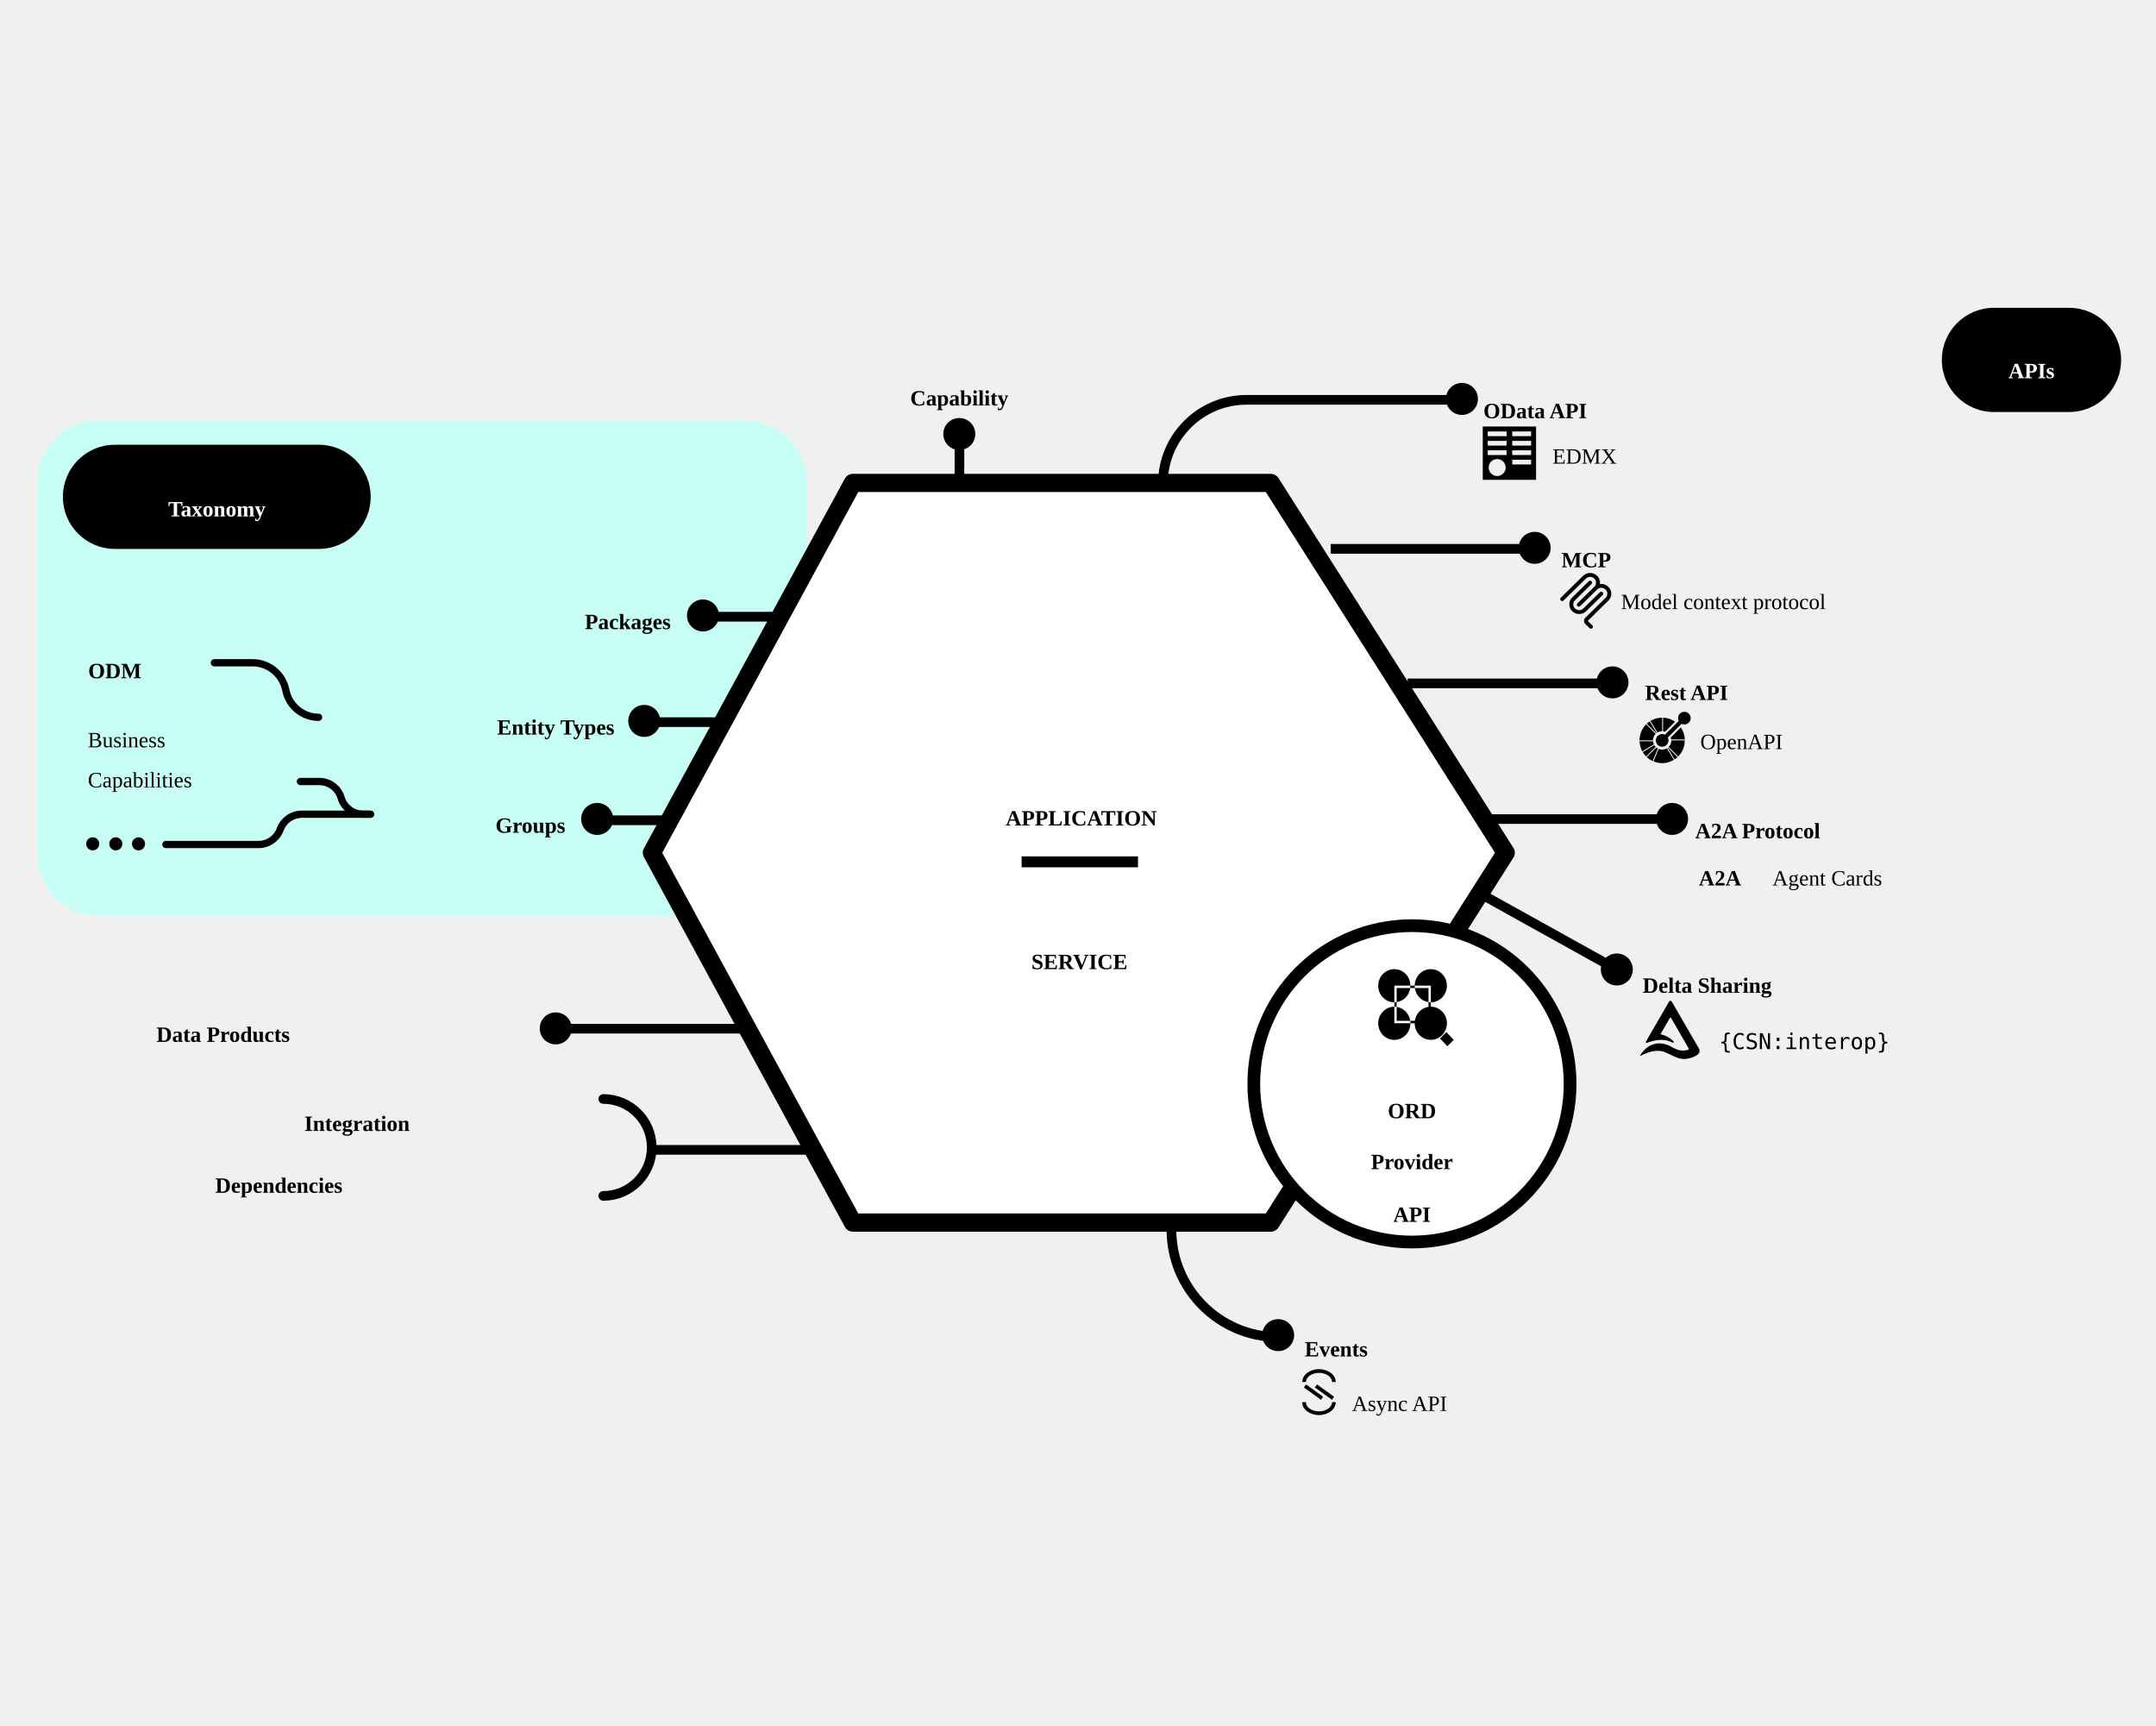
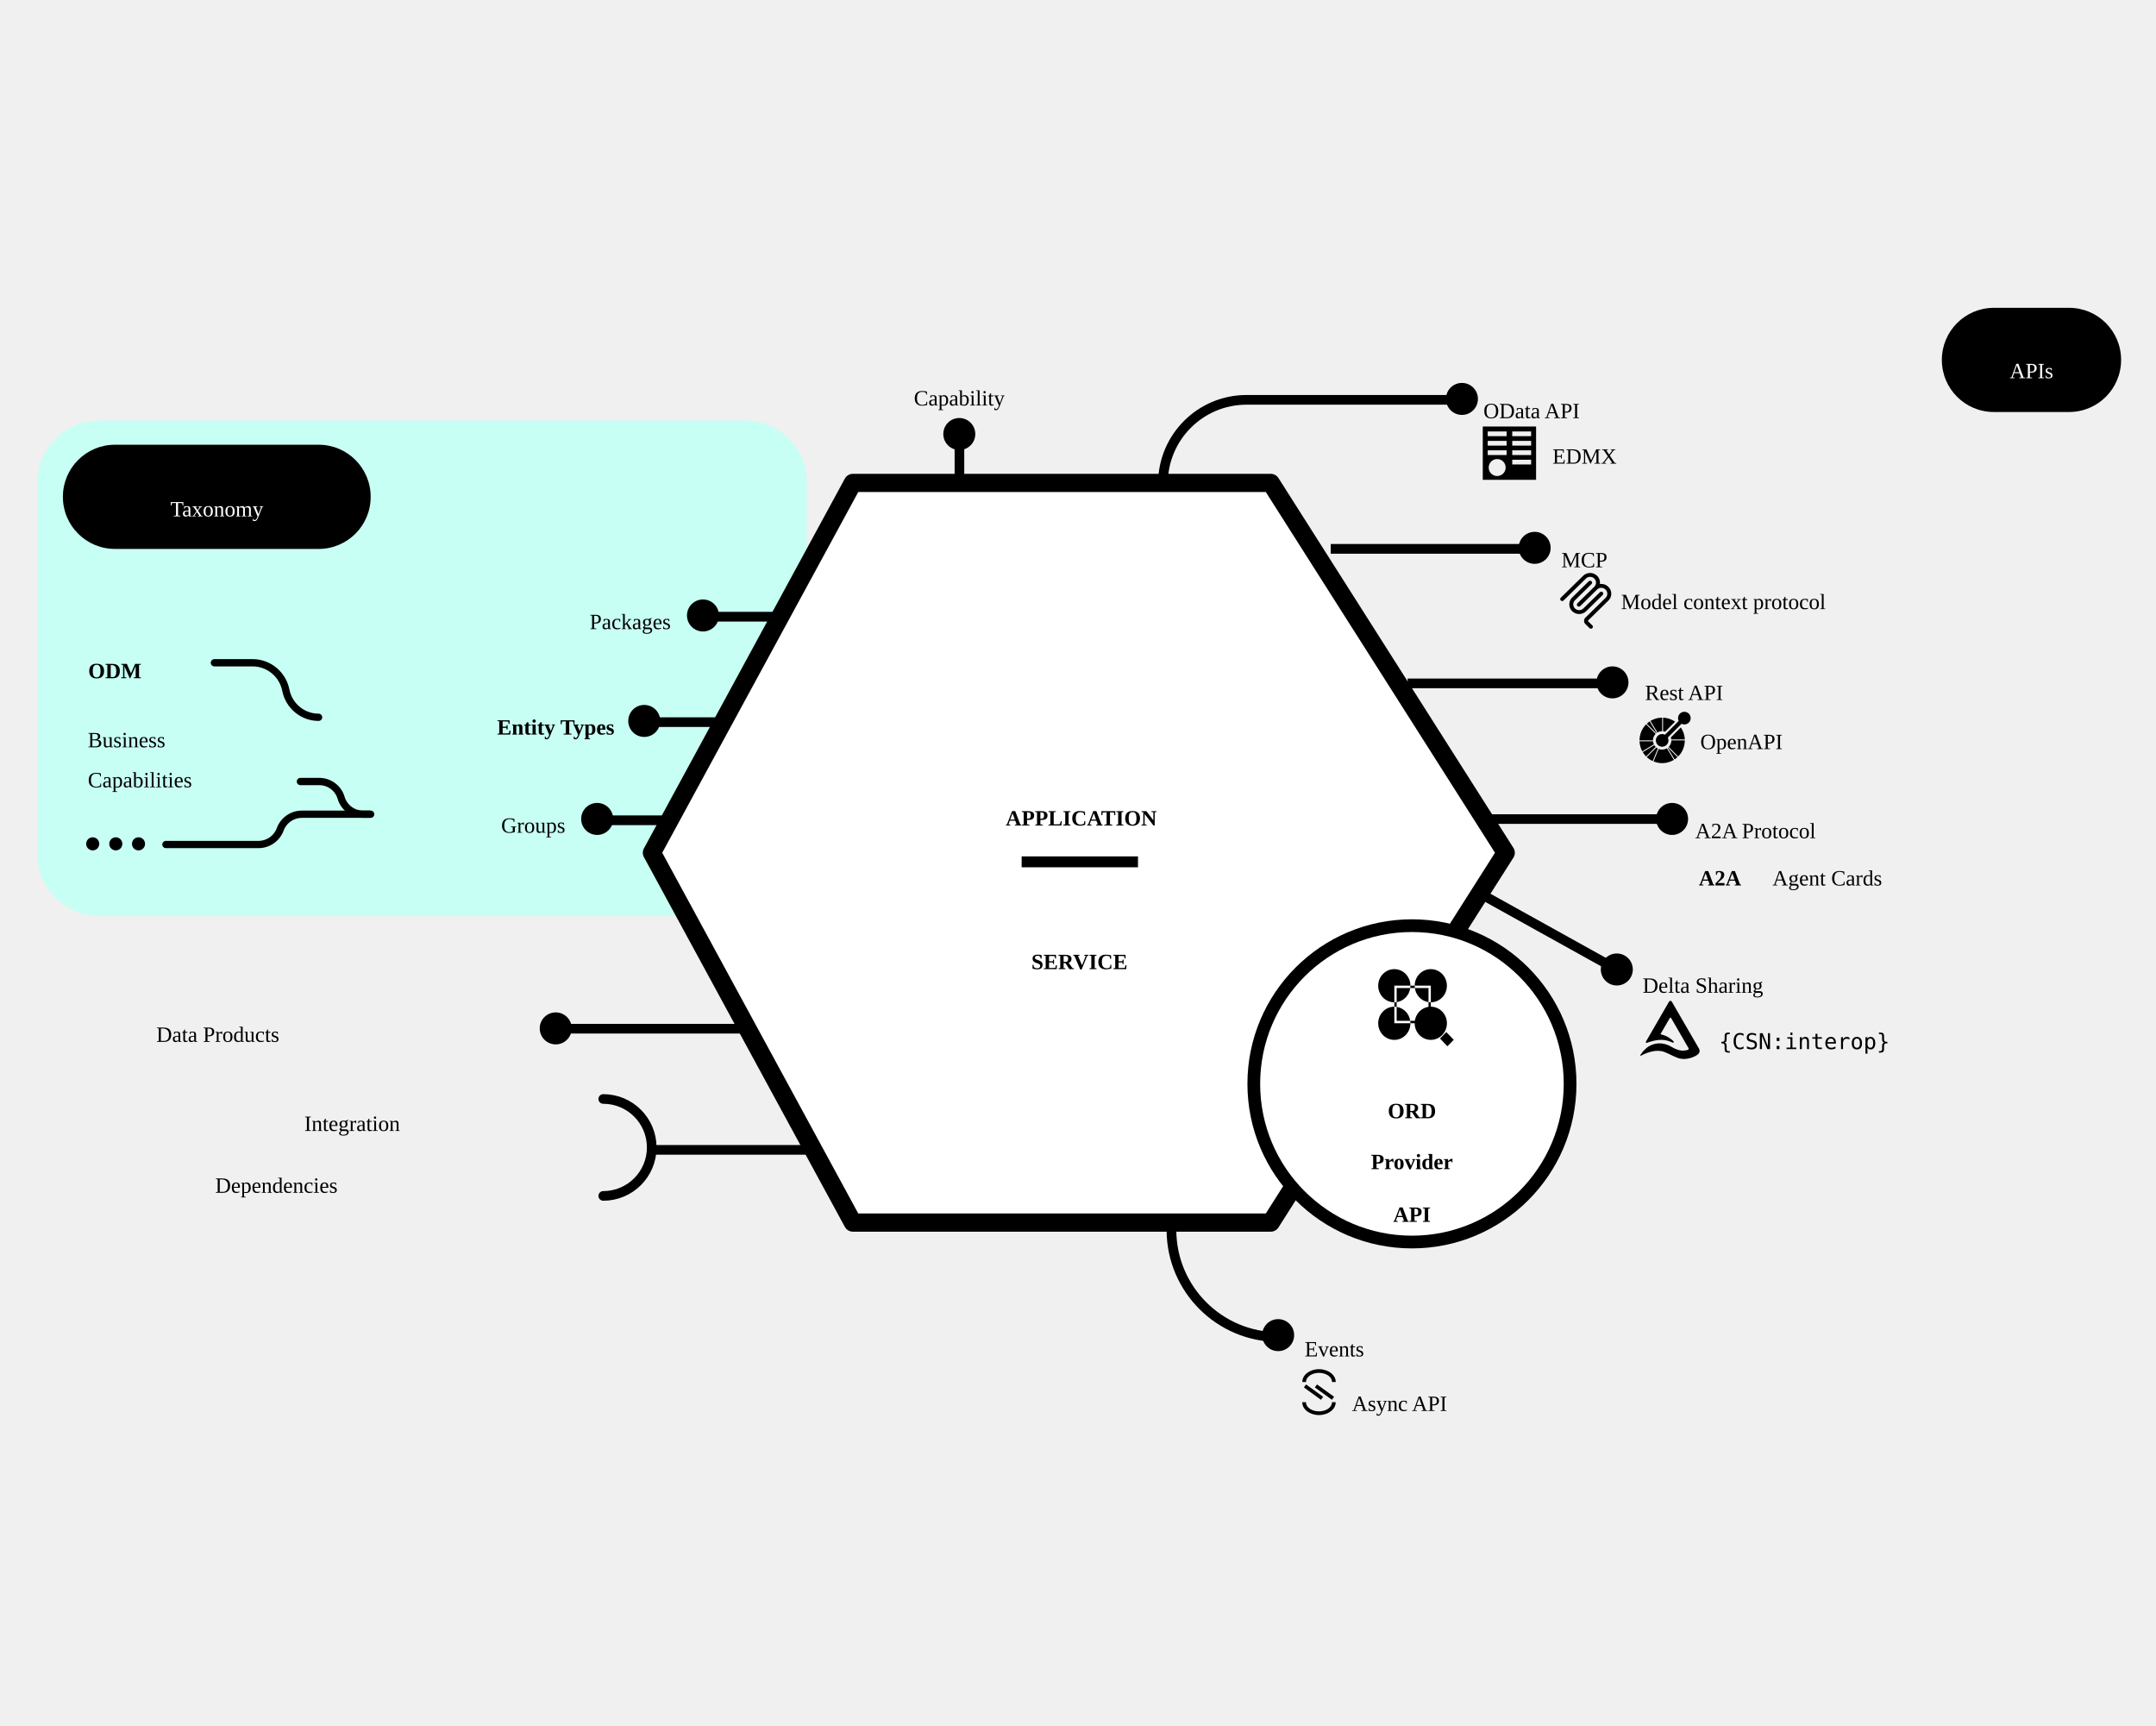
<svg xmlns="http://www.w3.org/2000/svg" width="1423" height="1138" viewBox="46 -103 1186 949" font-family="inherit" style="width: 100%; height: auto;">
  <g>
    <rect fill="#C7FFF4" rx="34" height="272.6" width="423.2" y="128.2" x="66.6" id="taxonomy-box" />
    <g fill="#000000" id="connectors">
      <path id="svg_1" d="m893.65,201.54c1.47,0 2.67,-1.2 2.67,-2.67c0,-1.47 -1.2,-2.67 -2.67,-2.67l0,2.67l0,2.67zm-115.62,-2.67l0,2.67l115.62,0l0,-2.67l0,-2.67l-115.62,0l0,2.67z" />
      <path id="svg_2" d="m433.83,238.85c-1.47,0 -2.67,-1.19 -2.67,-2.66c0,-1.47 1.2,-2.67 2.67,-2.67l0,2.67l0,2.66zm44.65,-2.66l0,2.66l-44.65,0l0,-2.66l0,-2.67l44.65,0l0,2.67z" />
      <path id="svg_3" d="m399.84,296.83c-1.47,0 -2.66,-1.19 -2.66,-2.66c0,-1.48 1.19,-2.67 2.66,-2.67l0,2.67l0,2.66zm46.32,-2.66l0,2.66c-14.25,0 -18.7,0 -23.16,0c-4.45,0 -8.91,0 -23.16,0l0,-2.66l0,-2.67c14.25,0 18.71,0 23.16,0c4.46,0 8.91,0 23.16,0l0,2.67z" />
      <path id="svg_4" d="m375.85,350.81c-1.47,0 -2.66,-1.19 -2.66,-2.66c0,-1.48 1.19,-2.67 2.66,-2.67l0,2.67l0,2.66zm38.99,-2.66l0,2.66l-38.99,0l0,-2.66l0,-2.67l38.99,0l0,2.67z" />
      <path id="svg_5" d="m350.53,460.1c-1.47,0 -2.67,1.2 -2.67,2.67c0,1.47 1.2,2.66 2.67,2.66l0,-2.66l0,-2.67zm111.96,2.67l0,-2.67l-111.96,0l0,2.67l0,2.66l111.96,0l0,-2.66z" />
      <path id="svg_6" d="m404.51,526.74c-1.47,0 -2.67,1.2 -2.67,2.67c0,1.47 1.2,2.66 2.67,2.66l0,-2.66l0,-2.67zm94.63,2.67l0,-2.67l-94.63,0l0,2.67l0,2.66l94.63,0l0,-2.66z" />
      <path id="svg_7" d="m936.3,275.51c1.47,0 2.67,-1.2 2.67,-2.67c0,-1.47 -1.2,-2.66 -2.67,-2.66l0,2.66l0,2.67zm-115.95,-2.67l0,2.67l115.95,0l0,-2.67l0,-2.66l-115.95,0l0,2.66z" />
      <path id="svg_8" d="m852.33,119.57c1.48,0 2.67,-1.2 2.67,-2.67c0,-1.47 -1.19,-2.66 -2.67,-2.66l0,2.66l0,2.67zm-120.62,-2.67l0,2.67l120.62,0l0,-2.67l0,-2.66l-120.62,0l0,2.66zm-45.98,45.98l2.67,0c0,-23.92 19.39,-43.31 43.31,-43.31l0,-2.67l0,-2.66c-26.87,0 -48.64,21.78 -48.64,48.64l2.66,0z" />
      <path id="svg_9" d="m938.93,429.12c1.28,0.71 1.75,2.33 1.04,3.62c-0.72,1.29 -2.34,1.75 -3.63,1.04l1.29,-2.33l1.3,-2.33zm-79.27,-40.99l1.3,-2.33l77.97,43.32l-1.3,2.33l-1.29,2.33l-77.97,-43.32l1.29,-2.33z" />
      <path id="svg_10" d="m749.37,629.7c1.48,0 2.67,1.19 2.67,2.67c0,1.47 -1.19,2.66 -2.67,2.66l0,-2.66l0,-2.67zm-58.96,-56.3l2.67,0l-2.67,0zm0,-5.34l2.67,0l0,5.34l-2.67,0l-2.67,0l0,-5.34l2.67,0zm0,5.34l2.67,0c0,31.1 25.2,56.3 56.29,56.3l0,2.67l0,2.66c-34.03,0 -61.63,-27.59 -61.63,-61.63l2.67,0z" />
    </g>
    <g stroke-linecap="round" stroke-width="5.3" stroke="#000000" fill="none" id="connector-lines">
      <path d="m573.78,162.22l0,-27.32" id="cl-capability" />
      <path d="m863.33,347.48l102.96,0" id="cl-a2a" />
      <path d="m377.85,554.73c14.72,0 26.66,-11.93 26.66,-26.66c0,-14.72 -11.94,-26.65 -26.66,-26.65" id="cl-integration" />
    </g>
    <g id="hexagon-application-service">
      <polygon stroke-linejoin="round" stroke-width="10" stroke="#000000" fill="#FFFFFF" points="515.15,162.6 745.05,162.6 874.3,366.0 745.05,569.4 515.15,569.4 404.6,366.0" id="hexagon-shape" />
      <text id="svg_11" fill="#000000" font-weight="800" font-size="2.2rem" text-anchor="middle" y="351" x="640.8">APPLICATION</text>
      <line id="svg_12" stroke-width="6" stroke="#000000" y2="371" x2="672" y1="371" x1="608" />
      <text id="svg_13" fill="#000000" font-weight="800" font-size="2.2rem" text-anchor="middle" y="430" x="639.8">SERVICE</text>
    </g>
    <g id="ord-provider-circle">
      <circle id="svg_14" stroke-width="7" stroke="#000000" fill="#FFFFFF" r="87" cy="493.1" cx="822.7" />
      <g id="ord-glyph">
        <path id="svg_15" fill="#000000" d="m821.77,440.41c0.06,-0.42 0.09,-0.85 0.09,-1.28c0,-0.01 0,-0.02 0,-0.04l2.35,0c0,0.02 0,0.03 0,0.04c0,0.43 0.03,0.86 0.09,1.28l-2.53,0zm-7.48,7.75l0,-7.75l7.48,0c-0.54,4 -3.6,7.16 -7.48,7.75zm0,2.61l0,-2.61c-0.41,0.06 -0.84,0.09 -1.27,0.09l0,-7.84l0,-1.32l1.27,0l7.57,0c-0.01,-5.02 -3.98,-9.08 -8.86,-9.08c-4.9,0 -8.86,4.08 -8.86,9.12c0,5.04 3.96,9.12 8.86,9.12c0,0 0.01,0 0.02,0l0,2.42c-0.01,0 -0.02,0 -0.02,0c-4.9,0 -8.86,4.08 -8.86,9.12c0,5.04 3.96,9.13 8.86,9.13c4.89,0 8.86,-4.09 8.86,-9.13c0,-0.01 0,-0.02 0,-0.03l9.95,0l1.28,0l0,-1.31l0,-10.2c4.89,-0.01 8.84,-4.09 8.84,-9.12c0,-5.04 -3.96,-9.12 -8.86,-9.12c-4.88,0 -8.84,4.06 -8.86,9.08l7.6,0l1.28,0l0,1.32l0,7.84c-0.01,0 -0.01,0 -0.02,0c-0.42,0 -0.84,-0.03 -1.26,-0.09l0,-7.75l-7.51,0c0.54,4.01 3.62,7.18 7.51,7.75l0,10.29l-10.04,0c-0.58,-3.97 -3.62,-7.1 -7.48,-7.68zm7.48,7.68c0.06,0.42 0.09,0.86 0.09,1.31l-7.57,0l-1.27,0l0,-1.31l0,-7.78c0.43,0 0.86,0.03 1.27,0.1l0,7.68l7.48,0z" />
        <path id="svg_16" fill="#000000" d="m833.07,466.28c3.49,0 6.32,-2.91 6.32,-6.5c0,-3.58 -2.83,-6.49 -6.32,-6.49c-3.48,0 -6.31,2.91 -6.31,6.49c0,3.59 2.83,6.5 6.31,6.5zm0,2.63c4.9,0 8.87,-4.09 8.87,-9.13c0,-5.03 -3.97,-9.12 -8.87,-9.12c-4.89,0 -8.86,4.09 -8.86,9.12c0,5.04 3.97,9.13 8.86,9.13z" />
        <path id="svg_17" fill="#000000" d="m841.61,464.62l4.07,4.26l-3.48,3.55l-4.06,-4.26l3.47,-3.55z" />
        <path id="svg_18" fill="#000000" d="m837.43,458.47c-0.38,0.3 -0.85,0.48 -1.36,0.47c-1.2,-0.01 -2.16,-1.02 -2.14,-2.25c0,-0.51 0.17,-0.98 0.46,-1.35c-0.4,-0.13 -0.82,-0.19 -1.25,-0.2c-2.5,-0.03 -4.56,2.03 -4.59,4.61c-0.03,2.58 1.98,4.69 4.48,4.73c2.5,0.03 4.56,-2.04 4.59,-4.62c0.01,-0.48 -0.06,-0.95 -0.19,-1.39z" />
      </g>
      <text id="svg_19" fill="#000000" font-weight="700" font-size="1.15rem" text-anchor="middle" y="512" x="822.7">ORD</text>
      <text id="svg_20" fill="#000000" font-weight="700" font-size="1.15rem" text-anchor="middle" y="540" x="822.7">Provider</text>
      <text id="svg_21" fill="#000000" font-weight="700" font-size="1.15rem" text-anchor="middle" y="569" x="822.7">API</text>
    </g>
    <g id="pill-taxonomy">
      <rect id="svg_22" fill="#000000" rx="28.6" height="57.3" width="169.3" y="141.6" x="80.6" />
-       <text id="svg_23" fill="#FFFFFF" font-weight="700" font-size="1.3rem" text-anchor="middle" y="181" x="165.3">Taxonomy</text>
+       <text id="svg_23" fill="#FFFFFF" font-weight="400" font-size="1rem" text-anchor="middle" y="181" x="165.3">Taxonomy</text>
    </g>
    <g id="pill-apis">
      <rect id="svg_24" fill="#000000" rx="28.6" height="57.3" width="98.6" y="66.3" x="1114.2" />
-       <text id="svg_25" fill="#FFFFFF" font-weight="700" font-size="1.3rem" text-anchor="middle" y="105" x="1163.5">APIs</text>
+       <text id="svg_25" fill="#FFFFFF" font-weight="400" font-size="1rem" text-anchor="middle" y="105" x="1163.5">APIs</text>
    </g>
    <g id="brackets">
      <path id="svg_26" stroke-linejoin="round" stroke-linecap="round" stroke-width="4" stroke="#000000" fill="none" d="m211.25,326.82l10.38,0c5.57,0 10.46,3.66 12.03,9c1.57,5.33 6.47,8.99 12.03,8.99l4.21,0" />
      <path id="svg_27" stroke-linejoin="round" stroke-linecap="round" stroke-width="4" stroke="#000000" fill="none" d="m163.94,261.51l21.06,0c8.87,0 16.53,6.38 18.23,15.09c1.69,8.6 9.25,14.9 18.02,14.9" />
      <path id="svg_28" stroke-linejoin="round" stroke-linecap="round" stroke-width="4" stroke="#000000" fill="none" d="m137.28,361.47l50.9,0c5.34,0 10.11,-3.32 11.95,-8.33c1.85,-5 6.62,-8.33 11.96,-8.33l37.15,0" />
    </g>
    <g fill="#000000" id="connector-dots">
      <circle r="8.8" cy="135.7" cx="573.7" id="dot-capability" />
      <circle r="8.8" cy="235.5" cx="432.7" id="dot-packages" />
      <circle r="8.8" cy="293.5" cx="400.4" id="dot-entity-types" />
      <circle r="8.8" cy="347.4" cx="374.5" id="dot-groups" />
      <circle r="8.8" cy="462.6" cx="351.7" id="dot-data-products" />
      <circle r="8.8" cy="116.4" cx="850.2" id="dot-odata" />
      <circle r="8.8" cy="198.3" cx="890.2" id="dot-mcp" />
      <circle r="8.8" cy="272.3" cx="933" id="dot-rest" />
      <circle r="8.8" cy="347.4" cx="965.8" id="dot-a2a" />
      <circle r="8.8" cy="430.2" cx="935.4" id="dot-delta" />
      <circle r="8.8" cy="631.3" cx="749.1" id="dot-events" />
    </g>
    <g fill="#000000" id="labels">
      <text font-weight="700" font-size="1.15rem" y="270" x="94.5" id="lbl-odm">ODM</text>
      <text font-size="0.85rem" y="308" x="94.3" id="lbl-bizcap1">Business</text>
      <text font-size="0.85rem" y="330" x="94.3" id="lbl-bizcap2">Capabilities</text>
-       <text font-weight="700" font-size="1.3rem" text-anchor="end" y="243" x="415" id="lbl-packages">Packages</text>
+       <text font-weight="400" font-size="1rem" text-anchor="end" y="243" x="415" id="lbl-packages">Packages</text>
      <text font-weight="700" font-size="1.15rem" text-anchor="end" y="301" x="384" id="lbl-entity-types">Entity Types</text>
-       <text font-weight="700" font-size="1.3rem" text-anchor="end" y="355" x="357" id="lbl-groups">Groups</text>
-       <text font-weight="700" font-size="1.3rem" y="470" x="132" id="lbl-data-products">Data Products</text>
-       <text font-weight="700" font-size="1.3rem" y="519" x="213.4" id="lbl-integration1">Integration</text>
-       <text font-weight="700" font-size="1.3rem" y="553" x="164.4" id="lbl-integration2">Dependencies</text>
-       <text font-weight="700" font-size="1.3rem" text-anchor="middle" y="120" x="573.7" id="lbl-capability">Capability</text>
-       <text font-weight="700" font-size="1.3rem" y="127" x="862" id="lbl-odata">OData API</text>
+       <text font-weight="400" font-size="1rem" text-anchor="end" y="355" x="357" id="lbl-groups">Groups</text>
+       <text font-weight="400" font-size="1rem" y="470" x="132" id="lbl-data-products">Data Products</text>
+       <text font-weight="400" font-size="1rem" y="519" x="213.4" id="lbl-integration1">Integration</text>
+       <text font-weight="400" font-size="1rem" y="553" x="164.4" id="lbl-integration2">Dependencies</text>
+       <text font-weight="400" font-size="1rem" text-anchor="middle" y="120" x="573.7" id="lbl-capability">Capability</text>
+       <text font-weight="400" font-size="1rem" y="127" x="862" id="lbl-odata">OData API</text>
      <text font-size="0.85rem" y="152" x="900" id="lbl-edmx">EDMX</text>
-       <text font-weight="700" font-size="1.3rem" y="209" x="904.9" id="lbl-mcp">MCP</text>
+       <text font-weight="400" font-size="1rem" y="209" x="904.9" id="lbl-mcp">MCP</text>
      <text font-size="0.85rem" y="232" x="937.7" id="lbl-mcp-sub">Model context protocol</text>
-       <text font-weight="700" font-size="1.3rem" y="282" x="950.9" id="lbl-rest">Rest API</text>
+       <text font-weight="400" font-size="1rem" y="282" x="950.9" id="lbl-rest">Rest API</text>
      <text font-size="0.85rem" y="309" x="981.3" id="lbl-openapi">OpenAPI</text>
-       <text font-weight="700" font-size="1.3rem" y="358" x="978.5" id="lbl-a2a-protocol">A2A Protocol</text>
+       <text font-weight="400" font-size="1rem" y="358" x="978.5" id="lbl-a2a-protocol">A2A Protocol</text>
      <text x="11" font-size="0.85rem" y="384" id="lbl-agent-cards">
        <tspan id="svg_29" font-weight="700" x="980.5">A2A</tspan>
        <tspan id="svg_30" x="1021">Agent Cards</tspan>
      </text>
-       <text font-weight="700" font-size="1.3rem" y="443" x="949.6" id="lbl-delta">Delta Sharing</text>
+       <text font-weight="400" font-size="1rem" y="443" x="949.6" id="lbl-delta">Delta Sharing</text>
      <text font-family="monospace" font-size="0.85rem" y="474" x="991.6" id="lbl-csn">{CSN:interop}</text>
-       <text font-weight="700" font-size="1.3rem" y="643" x="763.7" id="lbl-events">Events</text>
+       <text font-weight="400" font-size="1rem" y="643" x="763.7" id="lbl-events">Events</text>
      <text font-size="0.85rem" y="673" x="789.7" id="lbl-async">Async API</text>
      <circle r="3.6" cy="361.1" cx="97" id="dot-odm1" />
      <circle r="3.6" cy="361.1" cx="109.7" id="dot-odm2" />
      <circle r="3.6" cy="361.1" cx="122.2" id="dot-odm3" />
    </g>
    <g fill="#000000" id="icon-edmx">
      <path id="svg_31" d="m890.99,160.88l-29.33,0l0,-29.32l29.33,0l0,29.32zm-21.41,-11.41c-2.58,0 -4.67,2.09 -4.67,4.67c0,2.58 2.09,4.67 4.67,4.67c2.58,0 4.67,-2.09 4.67,-4.67c0,-2.58 -2.09,-4.67 -4.67,-4.67zm8.3,2.98l10.38,0l0,-2.59l-10.38,0l0,2.59zm-13.49,-5.19l10.38,0l0,-2.59l-10.38,0l0,2.59zm13.49,0l10.38,0l0,-2.59l-10.38,0l0,2.59zm-13.49,-5.19l10.38,0l0,-2.59l-10.38,0l0,2.59zm13.49,0l10.38,0l0,-2.59l-10.38,0l0,2.59zm-13.49,-5.19l10.38,0l0,-2.59l-10.38,0l0,2.59zm13.49,0l10.38,0l0,-2.59l-10.38,0l0,2.59z" />
    </g>
    <g fill="#000000" id="icon-mcp">
      <path id="svg_32" d="m923.02,215.19c-0.62,-0.6 -1.45,-0.94 -2.31,-0.94c-0.86,0 -1.68,0.34 -2.3,0.94l-12.3,12.06c-0.2,0.2 -0.48,0.31 -0.76,0.31c-0.29,0 -0.57,-0.11 -0.78,-0.31c-0.1,-0.1 -0.18,-0.22 -0.23,-0.35c-0.05,-0.13 -0.08,-0.26 -0.08,-0.41c0,-0.14 0.03,-0.27 0.08,-0.4c0.05,-0.13 0.13,-0.25 0.23,-0.35l12.3,-12.06c1.03,-1 2.41,-1.56 3.84,-1.56c1.44,0 2.82,0.56 3.84,1.56c0.6,0.58 1.05,1.29 1.31,2.08c0.27,0.79 0.35,1.62 0.23,2.45c0.83,-0.12 1.68,-0.05 2.48,0.21c0.8,0.26 1.53,0.7 2.13,1.29l0.06,0.07c0.51,0.49 0.91,1.07 1.18,1.72c0.28,0.65 0.42,1.34 0.42,2.04c0,0.71 -0.14,1.4 -0.42,2.05c-0.27,0.65 -0.67,1.23 -1.18,1.72l-11.11,10.91c-0.04,0.03 -0.06,0.07 -0.08,0.11c-0.02,0.04 -0.03,0.09 -0.03,0.14c0,0.04 0.01,0.09 0.03,0.13c0.02,0.05 0.04,0.09 0.08,0.12l2.28,2.24c0.1,0.1 0.18,0.21 0.24,0.34c0.05,0.13 0.08,0.27 0.08,0.41c0,0.14 -0.03,0.28 -0.08,0.41c-0.06,0.13 -0.14,0.25 -0.24,0.35c-0.2,0.2 -0.48,0.31 -0.77,0.31c-0.29,0 -0.56,-0.11 -0.77,-0.31l-2.28,-2.24c-0.24,-0.23 -0.42,-0.51 -0.55,-0.81c-0.13,-0.3 -0.19,-0.62 -0.19,-0.95c0,-0.33 0.06,-0.65 0.19,-0.96c0.13,-0.3 0.31,-0.57 0.55,-0.8l11.12,-10.91c0.3,-0.29 0.54,-0.64 0.71,-1.03c0.16,-0.39 0.24,-0.81 0.24,-1.23c0,-0.42 -0.08,-0.84 -0.24,-1.22c-0.17,-0.39 -0.41,-0.74 -0.71,-1.04l-0.07,-0.06c-0.61,-0.6 -1.44,-0.94 -2.3,-0.94c-0.85,0 -1.68,0.34 -2.3,0.94l-9.16,8.98l0,0l-0.13,0.13c-0.21,0.2 -0.48,0.31 -0.77,0.31c-0.28,0 -0.56,-0.11 -0.77,-0.31c-0.1,-0.1 -0.18,-0.22 -0.23,-0.35c-0.06,-0.13 -0.08,-0.27 -0.08,-0.41c0,-0.14 0.02,-0.28 0.08,-0.41c0.05,-0.13 0.13,-0.24 0.23,-0.34l9.29,-9.11c0.31,-0.3 0.55,-0.65 0.71,-1.03c0.16,-0.39 0.24,-0.81 0.24,-1.23c0,-0.42 -0.08,-0.84 -0.24,-1.23c-0.17,-0.38 -0.41,-0.74 -0.71,-1.03z" />
      <path id="svg_33" d="m921.48,218.21c0.1,-0.1 0.18,-0.22 0.24,-0.35c0.05,-0.13 0.08,-0.27 0.08,-0.41c0,-0.14 -0.03,-0.28 -0.08,-0.41c-0.06,-0.13 -0.14,-0.24 -0.24,-0.34c-0.21,-0.2 -0.48,-0.31 -0.77,-0.31c-0.28,0 -0.56,0.11 -0.76,0.31l-9.1,8.92c-0.51,0.49 -0.91,1.07 -1.18,1.72c-0.27,0.65 -0.41,1.34 -0.41,2.04c0,0.71 0.14,1.4 0.41,2.05c0.27,0.65 0.67,1.23 1.18,1.72c1.03,1 2.41,1.56 3.85,1.56c1.43,0 2.81,-0.56 3.83,-1.56l9.1,-8.92c0.1,-0.09 0.18,-0.21 0.23,-0.34c0.06,-0.13 0.09,-0.27 0.09,-0.41c0,-0.14 -0.03,-0.28 -0.09,-0.41c-0.05,-0.13 -0.13,-0.25 -0.23,-0.34c-0.21,-0.2 -0.48,-0.32 -0.77,-0.32c-0.29,0 -0.56,0.12 -0.77,0.32l-9.09,8.91c-0.62,0.61 -1.44,0.94 -2.3,0.94c-0.87,0 -1.7,-0.33 -2.31,-0.94c-0.31,-0.29 -0.55,-0.64 -0.71,-1.03c-0.16,-0.39 -0.25,-0.8 -0.25,-1.23c0,-0.42 0.09,-0.83 0.25,-1.22c0.16,-0.39 0.4,-0.74 0.71,-1.04l9.09,-8.91z" />
    </g>
    <g fill="#000000" id="icon-openapi">
      <path id="svg_34" d="m955.32,304.71l-7.43,0l0.01,0.11c0,0.07 0,0.14 0.01,0.21c0,0.03 0,0.06 0,0.09c0.01,0.08 0.01,0.16 0.02,0.24c0.01,0.02 0.01,0.04 0.01,0.05c0,0.09 0.02,0.18 0.02,0.27c0.01,0.01 0.01,0.02 0.01,0.03c0.01,0.09 0.02,0.19 0.04,0.29c0,0 0,0 0,0c0.08,0.59 0.21,1.18 0.38,1.76c0,0 0.01,0 0.01,0.01c0.02,0.09 0.05,0.18 0.08,0.27c0,0 0,0.01 0,0.01c0,0.01 0,0.02 0.01,0.02c0.03,0.08 0.05,0.16 0.08,0.24c0.01,0.02 0.01,0.05 0.02,0.07l0.08,0.21c0.01,0.03 0.02,0.06 0.03,0.09c0.02,0.06 0.05,0.12 0.07,0.18c0.02,0.04 0.04,0.08 0.05,0.13c0.02,0.04 0.04,0.09 0.06,0.13c0.02,0.06 0.05,0.11 0.08,0.17c0.01,0.03 0.02,0.06 0.04,0.1c0.03,0.06 0.06,0.13 0.09,0.2c0.01,0.02 0.02,0.04 0.03,0.06c0.04,0.08 0.08,0.15 0.12,0.23l0.01,0.03c0.04,0.08 0.09,0.17 0.13,0.25c0,0 0,0 0.01,0.01c0.01,0.02 0.01,0.03 0.03,0.05l6.34,-3.83l0.02,-0.02c-0.25,-0.52 -0.41,-1.09 -0.46,-1.66z" />
      <path id="svg_35" d="m957.15,308.13l-0.02,0.02l-5.24,5.24c0.03,0.03 0.06,0.06 0.08,0.08c0.05,0.04 0.1,0.09 0.15,0.13l0.08,0.07c0.05,0.05 0.11,0.1 0.17,0.15l0.06,0.04c0.06,0.06 0.13,0.11 0.2,0.17l0.02,0.02c0.08,0.06 0.16,0.11 0.23,0.17c0,0 0.01,0 0.01,0.01c0.32,0.23 0.64,0.45 0.98,0.66c0.01,0.01 0.02,0.02 0.03,0.02c0.07,0.04 0.13,0.08 0.19,0.12c0.04,0.02 0.08,0.04 0.12,0.06c0.04,0.03 0.08,0.05 0.12,0.07c0.06,0.04 0.13,0.07 0.2,0.11c0.01,0 0.02,0.01 0.03,0.01c0.19,0.1 0.38,0.2 0.58,0.29l0.18,-0.46l2.63,-6.41l0.02,-0.02c-0.3,-0.16 -0.57,-0.34 -0.82,-0.55z" />
      <path id="svg_36" d="m956.6,307.61c-0.06,-0.07 -0.11,-0.13 -0.17,-0.2c-0.04,-0.06 -0.09,-0.11 -0.13,-0.17c-0.05,-0.07 -0.1,-0.14 -0.15,-0.21c-0.04,-0.07 -0.09,-0.14 -0.13,-0.21l-6.35,3.84c0.09,0.16 0.19,0.32 0.3,0.48c0.01,0 0.01,0.01 0.01,0.01c0,0 0,0 0,0.01c0.01,0 0.01,0.01 0.02,0.01l0,0l0.02,0.04c0,0 0,0 0,0l0,0.01c0.12,0.16 0.23,0.32 0.34,0.48c0.01,0 0.01,0 0.01,0.01c0.01,0 0.01,0 0.01,0.01c0.05,0.06 0.1,0.13 0.16,0.2c0,0.01 0.01,0.02 0.02,0.02c0.05,0.07 0.1,0.14 0.16,0.21c0.01,0.02 0.02,0.03 0.04,0.05c0.05,0.06 0.1,0.12 0.15,0.18l0.07,0.07l0.13,0.15c0.03,0.03 0.05,0.06 0.07,0.08c0.02,0.02 0.02,0.03 0.04,0.04c0.03,0.04 0.06,0.07 0.1,0.1c0.01,0.02 0.02,0.03 0.04,0.05c0.06,0.06 0.11,0.12 0.17,0.18l5.24,-5.26c-0.06,-0.06 -0.12,-0.12 -0.17,-0.18z" />
      <path id="svg_37" d="m963.54,308.13c-0.06,0.04 -0.12,0.09 -0.18,0.13l0.02,0.02l3.82,6.37c0.18,-0.12 0.35,-0.24 0.52,-0.36c0.38,-0.28 0.73,-0.57 1.07,-0.89l-5.23,-5.25l-0.02,-0.02z" />
      <path id="svg_38" d="m966.64,314.7l-0.12,-0.22l-3.57,-5.94c-0.07,0.05 -0.15,0.09 -0.22,0.13c-0.07,0.04 -0.15,0.08 -0.23,0.11c-0.68,0.32 -1.42,0.49 -2.16,0.49c-0.49,0 -0.97,-0.07 -1.45,-0.21c-0.08,-0.02 -0.16,-0.05 -0.23,-0.08c-0.08,-0.03 -0.17,-0.05 -0.24,-0.09l-2.63,6.41l-0.1,0.25l-0.09,0.22c0.01,0 0.01,0 0.02,0.01c0.01,0 0.01,0 0.02,0c0,0.01 0.01,0.01 0.01,0.01c0.06,0.02 0.12,0.04 0.18,0.07c0.08,0.03 0.16,0.06 0.24,0.09c0.04,0.01 0.08,0.03 0.12,0.04l0,0c0.82,0.3 1.67,0.5 2.54,0.62l0.1,0.01l0.11,0.01c0.07,0.01 0.13,0.02 0.2,0.02l0.05,0.01c0.08,0 0.16,0.01 0.24,0.02c0.03,0 0.06,0 0.09,0c0.07,0.01 0.14,0.01 0.21,0.01c0.05,0.01 0.09,0.01 0.14,0.01c0.06,0 0.11,0 0.17,0.01c0.08,0 0.16,0 0.24,0l0.06,0c0.7,0 1.38,-0.06 2.07,-0.17c0.01,0 0.02,-0.01 0.03,-0.01c0.08,-0.01 0.15,-0.03 0.22,-0.04c0.04,-0.01 0.08,-0.01 0.12,-0.02c0.05,-0.01 0.09,-0.02 0.13,-0.03c0.07,-0.01 0.15,-0.03 0.21,-0.05l0.04,0c1.04,-0.25 2.05,-0.62 2.99,-1.12c0.07,-0.04 0.13,-0.07 0.19,-0.11c0.07,-0.04 0.14,-0.08 0.22,-0.12c0.05,-0.03 0.1,-0.06 0.15,-0.09c0,0 0,0 0,0c0,0 0,0 0,0l0.01,0l0,0l0,0c0,0 0,0 0,-0.01c0.02,-0.01 0.04,-0.02 0.06,-0.03l-0.14,-0.21zm-9.49,-14.42c0.06,-0.05 0.11,-0.09 0.17,-0.14l-0.01,-0.02l-3.82,-6.36c-0.18,0.12 -0.36,0.24 -0.53,0.36c-0.37,0.28 -0.73,0.58 -1.07,0.89l5.24,5.25l0.02,0.02z" />
      <path id="svg_39" d="m951.53,295.36c-0.06,0.06 -0.11,0.12 -0.17,0.18c-0.06,0.06 -0.12,0.12 -0.18,0.18c-0.38,0.42 -0.73,0.86 -1.06,1.32c-0.01,0.02 -0.02,0.04 -0.04,0.07c-0.04,0.05 -0.07,0.1 -0.11,0.15c-0.03,0.06 -0.07,0.11 -0.11,0.17c-0.01,0.02 -0.02,0.04 -0.04,0.06c-1.2,1.89 -1.84,4.04 -1.93,6.21c0,0.08 -0.01,0.17 -0.01,0.25c0,0.08 0,0.17 0,0.25l7.41,0c0,-0.08 0,-0.17 0.01,-0.25c0.01,-0.08 0.01,-0.17 0.01,-0.25c0.1,-0.97 0.47,-1.92 1.12,-2.71c0.06,-0.06 0.12,-0.12 0.17,-0.19c0.06,-0.06 0.11,-0.12 0.17,-0.18l-5.24,-5.26zm15.29,-1.85c-0.01,0 -0.02,-0.01 -0.03,-0.01c-0.07,-0.04 -0.13,-0.08 -0.2,-0.12c-0.04,-0.02 -0.07,-0.04 -0.11,-0.07c-0.04,-0.02 -0.08,-0.04 -0.12,-0.06c-0.06,-0.04 -0.14,-0.07 -0.2,-0.11c-0.01,-0.01 -0.02,-0.01 -0.03,-0.02c-0.43,-0.22 -0.88,-0.43 -1.34,-0.6c-0.01,0 -0.02,-0.01 -0.03,-0.01c-0.1,-0.04 -0.2,-0.08 -0.3,-0.11c-0.82,-0.29 -1.65,-0.48 -2.5,-0.6c-0.04,0 -0.07,-0.01 -0.1,-0.01l-0.11,-0.01c-0.07,-0.01 -0.13,-0.02 -0.2,-0.02c-0.02,-0.01 -0.04,-0.01 -0.06,-0.01c-0.08,-0.01 -0.16,-0.01 -0.24,-0.02c-0.03,0 -0.06,0 -0.09,-0.01c-0.07,0 -0.14,-0.01 -0.2,-0.01l-0.12,0l0,7.45c0.38,0.04 0.76,0.12 1.13,0.25l5.47,-5.49c-0.2,-0.14 -0.41,-0.28 -0.62,-0.41z" />
      <path id="svg_40" d="m960.09,291.7c-0.08,0 -0.16,0 -0.25,0.01c-0.52,0.02 -1.05,0.07 -1.57,0.16c0,0 -0.02,0 -0.03,0.01c-0.07,0.01 -0.15,0.02 -0.21,0.03c-0.04,0.01 -0.09,0.02 -0.13,0.03c-0.04,0.01 -0.09,0.02 -0.13,0.03c-0.07,0.01 -0.14,0.03 -0.21,0.04c-0.01,0.01 -0.03,0.01 -0.04,0.01c-1.04,0.24 -2.04,0.62 -2.99,1.12c-0.06,0.03 -0.12,0.07 -0.18,0.1c-0.08,0.04 -0.15,0.09 -0.22,0.13c-0.06,0.03 -0.11,0.06 -0.16,0.09c0,0 0,0 0,0c-0.01,0 -0.01,0 -0.02,0.01c-0.01,0 -0.02,0.01 -0.04,0.02l0,0l0.13,0.22l3.7,6.15c0.07,-0.04 0.15,-0.08 0.22,-0.12c0.07,-0.04 0.15,-0.08 0.22,-0.11c0.53,-0.26 1.09,-0.41 1.66,-0.47c0.09,-0.01 0.17,-0.02 0.25,-0.02c0.09,0 0.17,-0.01 0.25,-0.01l0,-7.43c-0.08,0 -0.16,0 -0.25,0z" />
      <path id="svg_41" d="m972.79,303.59l-0.01,-0.2c0,-0.04 -0.01,-0.07 -0.01,-0.1c0,-0.08 -0.01,-0.16 -0.02,-0.24c0,-0.02 0,-0.04 0,-0.06c-0.01,-0.09 -0.02,-0.17 -0.03,-0.26c0,-0.01 0,-0.02 0,-0.02c0,-0.01 0,-0.01 0,-0.01c-0.01,-0.1 -0.03,-0.19 -0.04,-0.29c0,0 0,0 0,0c-0.09,-0.6 -0.21,-1.18 -0.39,-1.76c0,-0.01 0,-0.01 0,-0.01c-0.02,-0.09 -0.05,-0.18 -0.08,-0.27c0,-0.01 -0.01,-0.03 -0.01,-0.04c-0.03,-0.08 -0.05,-0.16 -0.08,-0.24c-0.01,-0.02 -0.02,-0.04 -0.03,-0.06c-0.02,-0.07 -0.04,-0.14 -0.07,-0.21l-0.04,-0.1c-0.02,-0.06 -0.04,-0.11 -0.07,-0.17l-0.05,-0.14l-0.05,-0.13c-0.03,-0.05 -0.05,-0.11 -0.08,-0.17c-0.01,-0.03 -0.02,-0.06 -0.04,-0.09c-0.03,-0.07 -0.06,-0.14 -0.1,-0.2c0,-0.02 -0.02,-0.04 -0.02,-0.06c-0.04,-0.08 -0.08,-0.16 -0.12,-0.23c0,-0.01 -0.01,-0.02 -0.01,-0.03c-0.05,-0.09 -0.09,-0.17 -0.13,-0.25c0,-0.01 -0.01,-0.01 -0.01,-0.01c-0.21,-0.4 -0.45,-0.78 -0.71,-1.16l-5.47,5.49c0.13,0.37 0.21,0.75 0.25,1.13l7.43,0l-0.01,-0.11z" />
      <path id="svg_42" d="m965.4,304.2c0,0.09 -0.01,0.17 -0.01,0.26c-0.01,0.08 -0.01,0.16 -0.02,0.25c-0.09,0.99 -0.49,1.93 -1.11,2.7c-0.06,0.07 -0.12,0.13 -0.18,0.19c-0.05,0.06 -0.1,0.13 -0.16,0.19l5.23,5.26c0.06,-0.06 0.12,-0.13 0.18,-0.19c0.06,-0.06 0.12,-0.12 0.17,-0.18c0.39,-0.41 0.74,-0.85 1.07,-1.32c0.01,-0.02 0.02,-0.04 0.03,-0.05c0.04,-0.06 0.08,-0.12 0.12,-0.17c0.03,-0.05 0.07,-0.1 0.09,-0.15c0.02,-0.03 0.04,-0.05 0.06,-0.08c1.2,-1.89 1.84,-4.04 1.92,-6.2c0.01,-0.09 0.01,-0.17 0.01,-0.26c0.01,-0.08 0.01,-0.16 0.01,-0.25l-7.41,0z" />
      <path id="svg_43" d="m975.01,289.49c-1.36,-1.36 -3.56,-1.36 -4.91,0c-1.09,1.08 -1.3,2.71 -0.65,4.01l-7.57,7.58c-1.3,-0.64 -2.91,-0.42 -3.99,0.66c-1.36,1.36 -1.36,3.57 0,4.93c1.36,1.36 3.55,1.36 4.91,0c1.08,-1.09 1.3,-2.71 0.65,-4.01l7.56,-7.59c1.3,0.65 2.92,0.43 4,-0.66c1.36,-1.35 1.36,-3.56 0,-4.92z" />
    </g>
    <g fill="#000000" id="icon-delta">
      <path id="svg_44" d="m980.64,473.79l-15,-25.91c-0.34,-0.59 -1.16,-0.59 -1.5,0l-12.74,22.02c-0.22,0.39 0.18,0.84 0.58,0.65c0.17,-0.08 0.36,-0.16 0.57,-0.23l0,0.01c0,0 0.35,-0.14 0.94,-0.32l2,-0.56c1.8,-0.42 4.16,-0.76 6.29,-0.4c1.95,0.33 3.31,0.85 4.31,1.38c0.46,0.24 0.89,-0.36 0.52,-0.73c-1.43,-1.4 -3.62,-3.08 -6.94,-3.8c-0.16,-0.03 -0.22,-0.2 -0.14,-0.32l5.01,-8.67c0.03,-0.07 0.09,-0.12 0.15,-0.16c0.07,-0.03 0.14,-0.05 0.21,-0.05c0.08,0 0.15,0.02 0.22,0.05c0.06,0.04 0.12,0.09 0.15,0.16l9.57,16.55c0.05,0.08 0.07,0.18 0.08,0.27c0.01,0.09 -0.01,0.19 -0.04,0.28c-0.03,0.09 -0.09,0.17 -0.15,0.23c-0.07,0.07 -0.15,0.12 -0.24,0.15c-0.75,0.25 -1.64,0.44 -2.65,0.44c-0.64,0 -1.29,-0.08 -1.93,-0.23c0,0 -1.85,-0.29 -4.33,-1.79c-2.48,-1.5 -7.26,-3.41 -12.63,-0.32c-2.29,1.49 -3.82,3.52 -4.61,4.8c-0.14,0.2 0.08,0.44 0.3,0.32c1.84,-0.99 6.81,-3.34 11.29,-2.51c2.66,0.51 5.71,2.54 8.87,3.7c5.23,1.97 10.37,-1.32 10.38,-1.33c0.54,-0.36 0.86,-0.63 0.92,-0.68l0.06,-0.07c0.84,-0.72 1.03,-1.95 0.48,-2.93z" />
    </g>
    <g fill="#000000" id="icon-async">
      <path id="svg_45" d="m764.45,658.42l-1.19,1.64l9.33,6.75l0.07,0.04l1.19,-1.64l-9.34,-6.74l-0.06,-0.05z" />
      <path id="svg_46" d="m770.55,658.47l-0.06,-0.05l-1.2,1.64l9.34,6.75l0.07,0.04l1.19,-1.64l-9.34,-6.74z" />
      <path id="svg_47" d="m771.57,650.03c-5.06,0 -9.17,3.13 -9.17,6.98l0,0.08l2.03,0l0,-0.08c0,-2.73 3.21,-4.96 7.15,-4.96c3.94,0 7.15,2.23 7.15,4.96l0,0.08l2.04,0l0,-0.08c-0.01,-3.85 -4.13,-6.98 -9.2,-6.98z" />
      <path id="svg_48" d="m778.71,668.28c0,2.73 -3.21,4.95 -7.15,4.95c-3.95,0 -7.15,-2.22 -7.15,-4.95l0,-0.08l-2.04,0l0,0.08c0,3.85 4.12,6.98 9.18,6.98c5.07,0 9.19,-3.13 9.19,-6.98l0,-0.08l-2.05,0l0.02,0.08z" />
    </g>
  </g>
</svg>
